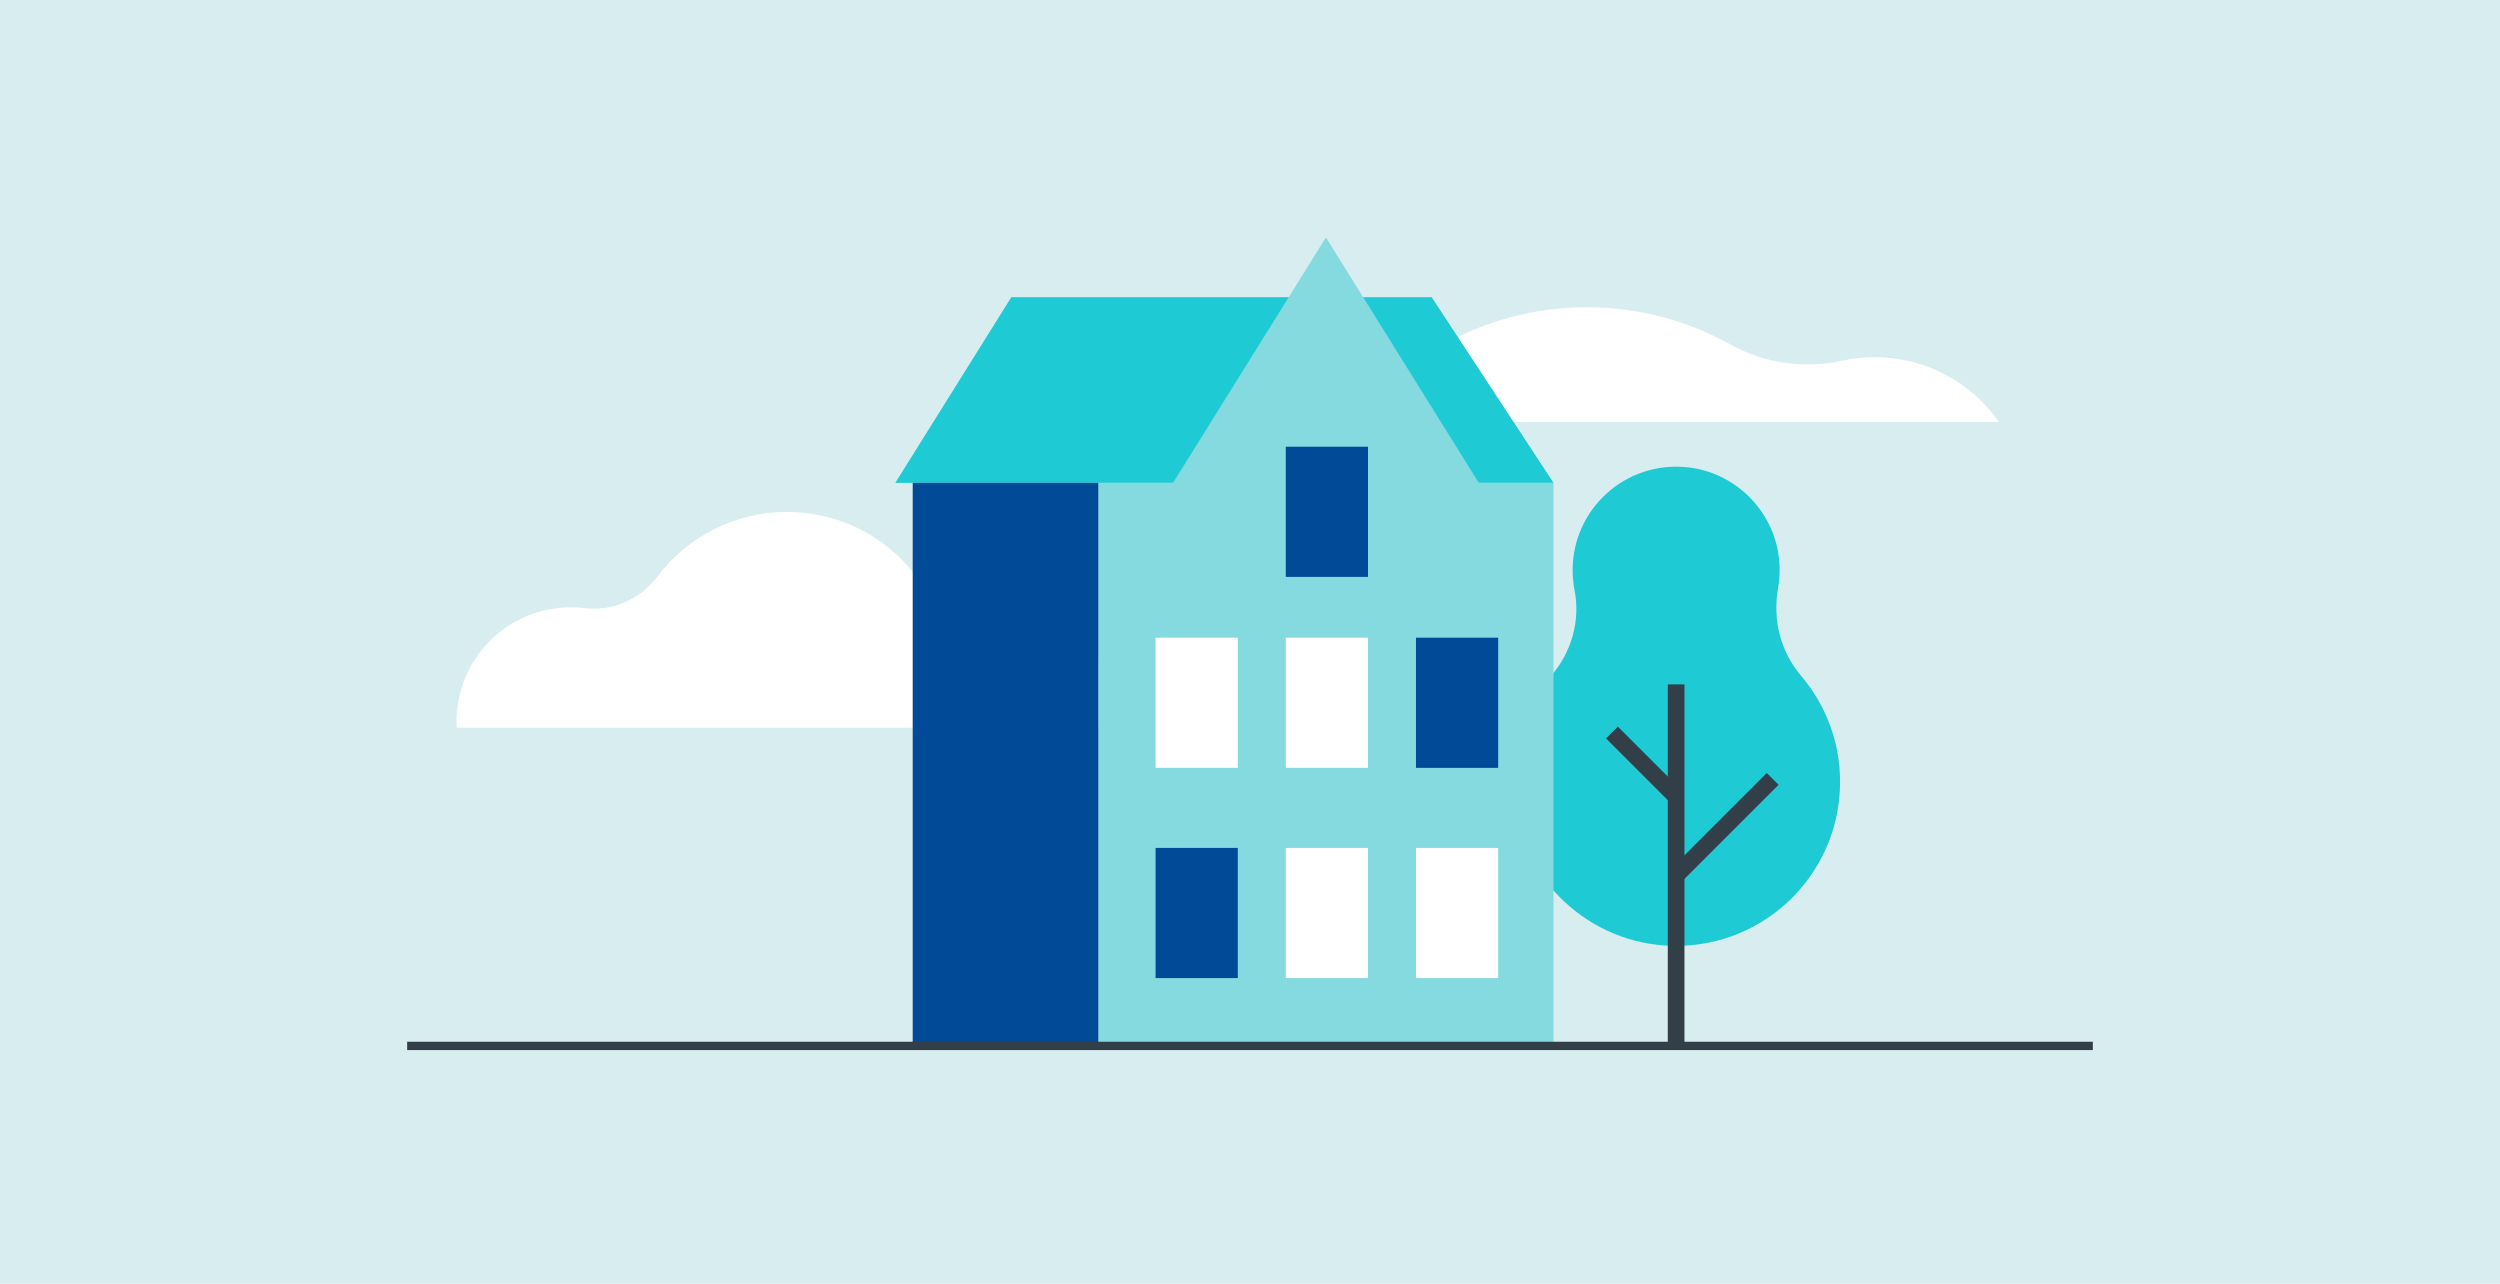
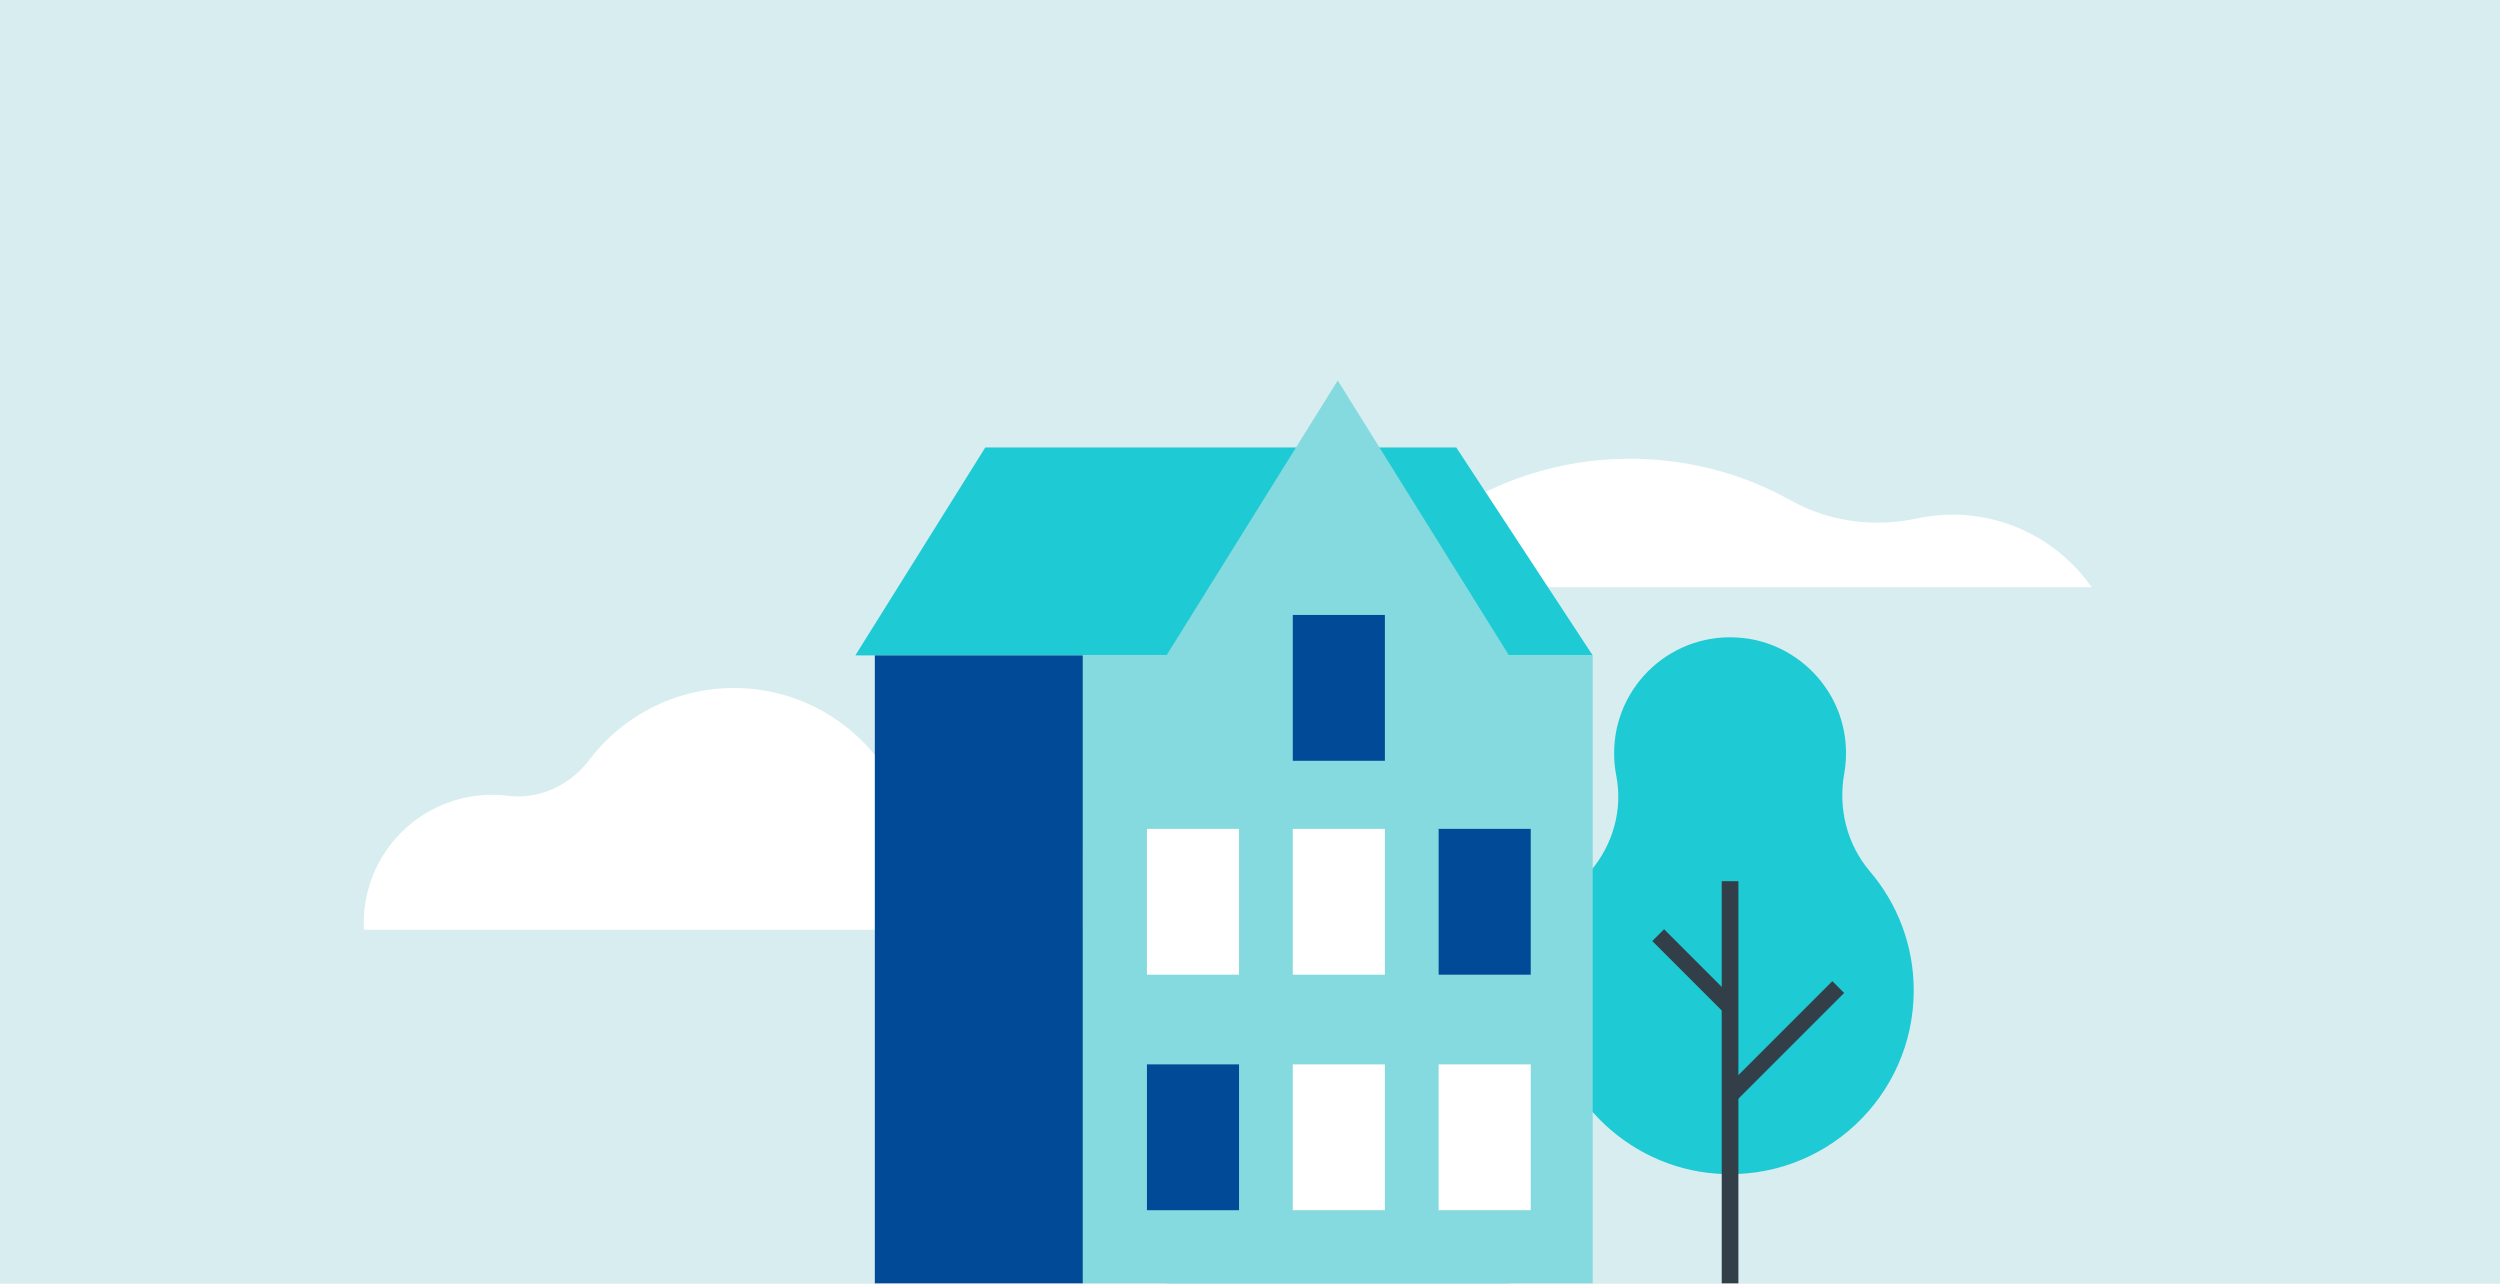
- <svg xmlns="http://www.w3.org/2000/svg" version="1.1" id="Layer_1" x="0px" y="0px" viewBox="0 0 300 153.997" style="enable-background:new 0 0 300 153.997;" xml:space="preserve">
-   <style type="text/css">
- 	.st0{fill:#D8EDF0;}
- 	.st1{fill-rule:evenodd;clip-rule:evenodd;fill:#FFFFFF;}
- 	.st2{fill:#84DADE;}
- 	.st3{fill:#1ECAD3;}
- 	.st4{fill-rule:evenodd;clip-rule:evenodd;fill:#004A98;}
- 	.st5{fill-rule:evenodd;clip-rule:evenodd;fill:#84DADE;}
- 	.st6{fill:none;stroke:#323E48;stroke-width:2;stroke-linejoin:round;stroke-miterlimit:10;}
- 	.st7{fill:none;stroke:#323E48;stroke-linejoin:round;stroke-miterlimit:10;}
- 	.st8{fill:#004A98;}
- 	.st9{fill:#FFFFFF;}
- 	.st10{fill-rule:evenodd;clip-rule:evenodd;fill:#1ECAD3;}
- 	.st11{fill:#9FE1E5;}
- 	.st12{fill-rule:evenodd;clip-rule:evenodd;fill:#D8EDF0;}
- </style>
-   <rect class="st0" width="300" height="153.997" />
-   <g>
-     <path class="st1" d="M134.073,87.33c0.012-0.239,0.019-0.479,0.019-0.721c0-7.586-6.149-13.735-13.735-13.735   c-0.491,0-0.976,0.026-1.454,0.076c-3.521,0.372-6.921-1.187-9.092-3.983c-3.559-4.584-9.122-7.535-15.375-7.535   c-6.342,0-11.974,3.035-15.525,7.731c-2.043,2.702-5.335,4.232-8.696,3.815c-0.557-0.069-1.124-0.104-1.699-0.104   c-7.586,0-13.735,6.149-13.735,13.735c0,0.242,0.007,0.482,0.019,0.721H134.073z" />
-     <path class="st1" d="M239.87,50.631c-3.29-4.692-8.73-7.767-14.896-7.767c-1.312,0-2.59,0.14-3.821,0.406   c-4.615,0.996-9.392,0.361-13.516-1.937c-5.096-2.84-10.966-4.458-17.214-4.458c-11.402,0-21.54,5.391-28.023,13.756H239.87z" />
-     <g>
-       <path class="st3" d="M213.364,70.601c0.218-1.227,0.255-2.517,0.083-3.841c-0.728-5.602-5.288-10.063-10.904-10.681    c-7.49-0.824-13.828,5.019-13.828,12.343c0,0.818,0.079,1.617,0.23,2.391c0.713,3.647-0.345,7.408-2.762,10.231    c-3.144,3.672-4.958,8.516-4.698,13.787c0.487,9.857,8.388,17.937,18.233,18.626c11.507,0.806,21.091-8.29,21.091-19.625    c0-4.862-1.763-9.311-4.685-12.744C213.654,78.186,212.699,74.354,213.364,70.601z" />
-     </g>
-     <polygon class="st3" points="186.422,57.941 107.437,57.941 121.358,35.666 171.805,35.666  " />
-     <polygon class="st2" points="159.111,28.491 140.764,57.941 140.764,125.507 177.457,125.507 177.457,57.941  " />
-     <rect x="131.799" y="57.941" class="st2" width="54.623" height="67.566" />
-     <rect x="109.524" y="57.941" class="st8" width="22.276" height="67.566" />
-     <rect x="154.294" y="76.521" class="st9" width="9.865" height="15.621" />
-     <rect x="154.294" y="53.607" class="st8" width="9.865" height="15.621" />
-     <rect x="138.671" y="76.521" class="st9" width="9.865" height="15.621" />
-     <rect x="169.917" y="76.521" class="st8" width="9.865" height="15.621" />
-     <rect x="154.294" y="101.749" class="st9" width="9.865" height="15.621" />
-     <rect x="138.671" y="101.749" class="st8" width="9.865" height="15.621" />
-     <rect x="169.917" y="101.749" class="st9" width="9.865" height="15.621" />
-     <g>
-       <line class="st6" x1="201.135" y1="82.126" x2="201.135" y2="125.507" />
-     </g>
-     <g>
-       <line class="st6" x1="193.436" y1="87.906" x2="201.135" y2="95.604" />
-     </g>
-     <g>
-       <line class="st6" x1="200.978" y1="105.211" x2="212.722" y2="93.468" />
-     </g>
-     <line class="st7" x1="48.859" y1="125.507" x2="251.141" y2="125.507" />
+ <svg xmlns="http://www.w3.org/2000/svg" width="300" height="154" viewBox="0 0 300 154" fill="none">
+   <g clip-path="url(#clip0)">
+     <path d="M300 0H0V153.997H300V0Z" fill="#D8EDF0" />
+     <path fill-rule="evenodd" clip-rule="evenodd" d="M132.48 111.572C132.494 111.304 132.502 111.036 132.502 110.764C132.502 102.266 125.613 95.378 117.115 95.378C116.565 95.378 116.021 95.407 115.486 95.463C111.541 95.879 107.733 94.133 105.3 91.001C101.313 85.865 95.081 82.56 88.076 82.56C80.972 82.56 74.662 85.96 70.684 91.22C68.396 94.247 64.708 95.961 60.943 95.494C60.319 95.417 59.683 95.378 59.039 95.378C50.541 95.378 43.652 102.266 43.652 110.764C43.652 111.036 43.66 111.304 43.674 111.572H132.48V111.572Z" fill="white" />
+     <path fill-rule="evenodd" clip-rule="evenodd" d="M251 70.46C247.314 65.204 241.22 61.759 234.312 61.759C232.843 61.759 231.411 61.916 230.032 62.214C224.862 63.329 219.51 62.618 214.89 60.044C209.181 56.862 202.605 55.05 195.606 55.05C182.833 55.05 171.476 61.089 164.213 70.46H251Z" fill="white" />
+     <path d="M221.307 92.832C221.551 91.457 221.593 90.012 221.4 88.529C220.584 82.253 215.476 77.255 209.185 76.563C200.794 75.64 193.694 82.186 193.694 90.391C193.694 91.307 193.782 92.202 193.951 93.069C194.75 97.155 193.565 101.368 190.857 104.53C187.335 108.644 185.303 114.071 185.594 119.976C186.14 131.018 194.991 140.07 206.02 140.842C218.911 141.745 229.647 131.555 229.647 118.856C229.647 113.41 227.672 108.426 224.399 104.58C221.632 101.329 220.562 97.036 221.307 92.832Z" fill="#1ECAD3" />
+     <path d="M191.125 78.649H102.641L118.236 53.695H174.75L191.125 78.649Z" fill="#1ECAD3" />
+     <path d="M160.528 45.657L139.975 78.649V154.341H181.08V78.649L160.528 45.657Z" fill="#84DADE" />
+     <path d="M191.124 78.649H129.932V154.341H191.124V78.649Z" fill="#84DADE" />
+     <path d="M129.934 78.649H104.979V154.341H129.934V78.649Z" fill="#004A98" />
+     <path d="M166.186 99.464H155.135V116.963H166.186V99.464Z" fill="white" />
+     <path d="M166.186 73.794H155.135V91.294H166.186V73.794Z" fill="#004A98" />
+     <path d="M148.684 99.464H137.633V116.963H148.684V99.464Z" fill="white" />
+     <path d="M183.688 99.464H172.637V116.963H183.688V99.464Z" fill="#004A98" />
+     <path d="M166.186 127.726H155.135V145.225H166.186V127.726Z" fill="white" />
+     <path d="M148.684 127.726H137.633V145.225H148.684V127.726Z" fill="#004A98" />
+     <path d="M183.688 127.726H172.637V145.225H183.688V127.726Z" fill="white" />
+     <path d="M207.607 105.743V154.341" stroke="#323E48" stroke-width="2" stroke-miterlimit="10" stroke-linejoin="round" />
+     <path d="M198.982 112.218L207.607 120.842" stroke="#323E48" stroke-width="2" stroke-miterlimit="10" stroke-linejoin="round" />
+     <path d="M207.432 131.604L220.588 118.449" stroke="#323E48" stroke-width="2" stroke-miterlimit="10" stroke-linejoin="round" />
  </g>
+   <defs>
+     <clipPath id="clip0">
+       <rect width="300" height="153.997" fill="white" />
+     </clipPath>
+   </defs>
</svg>
